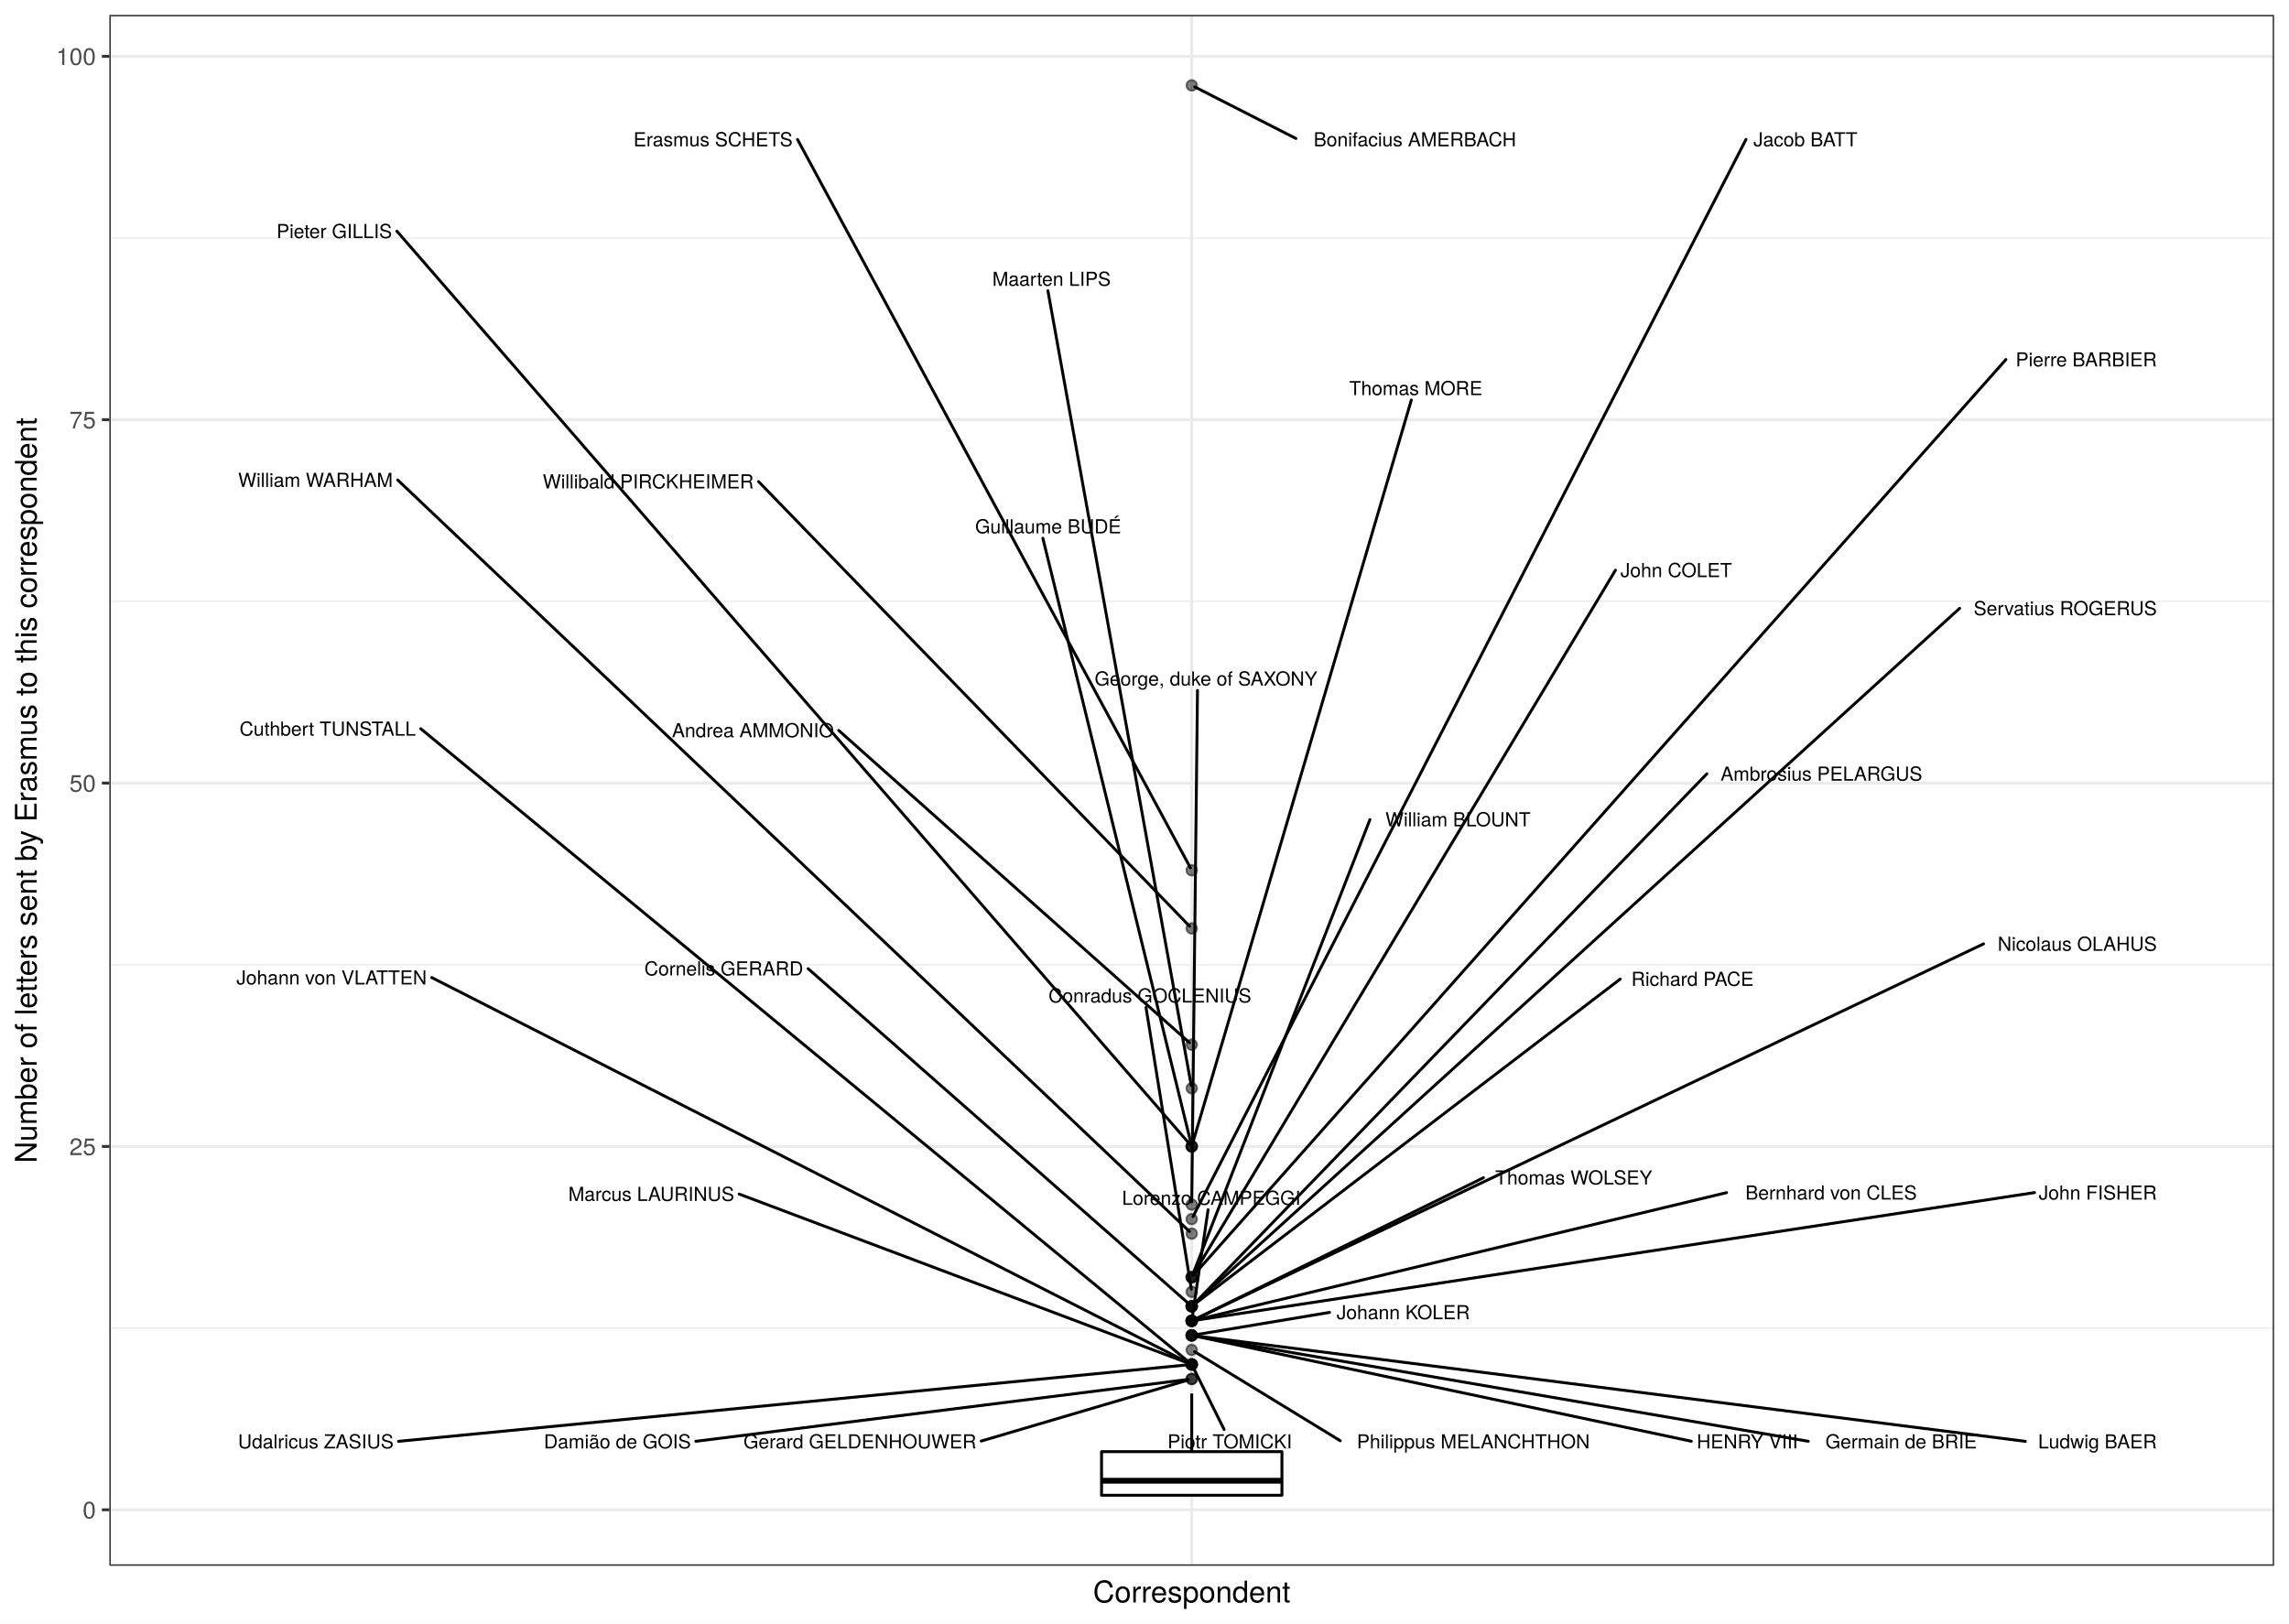
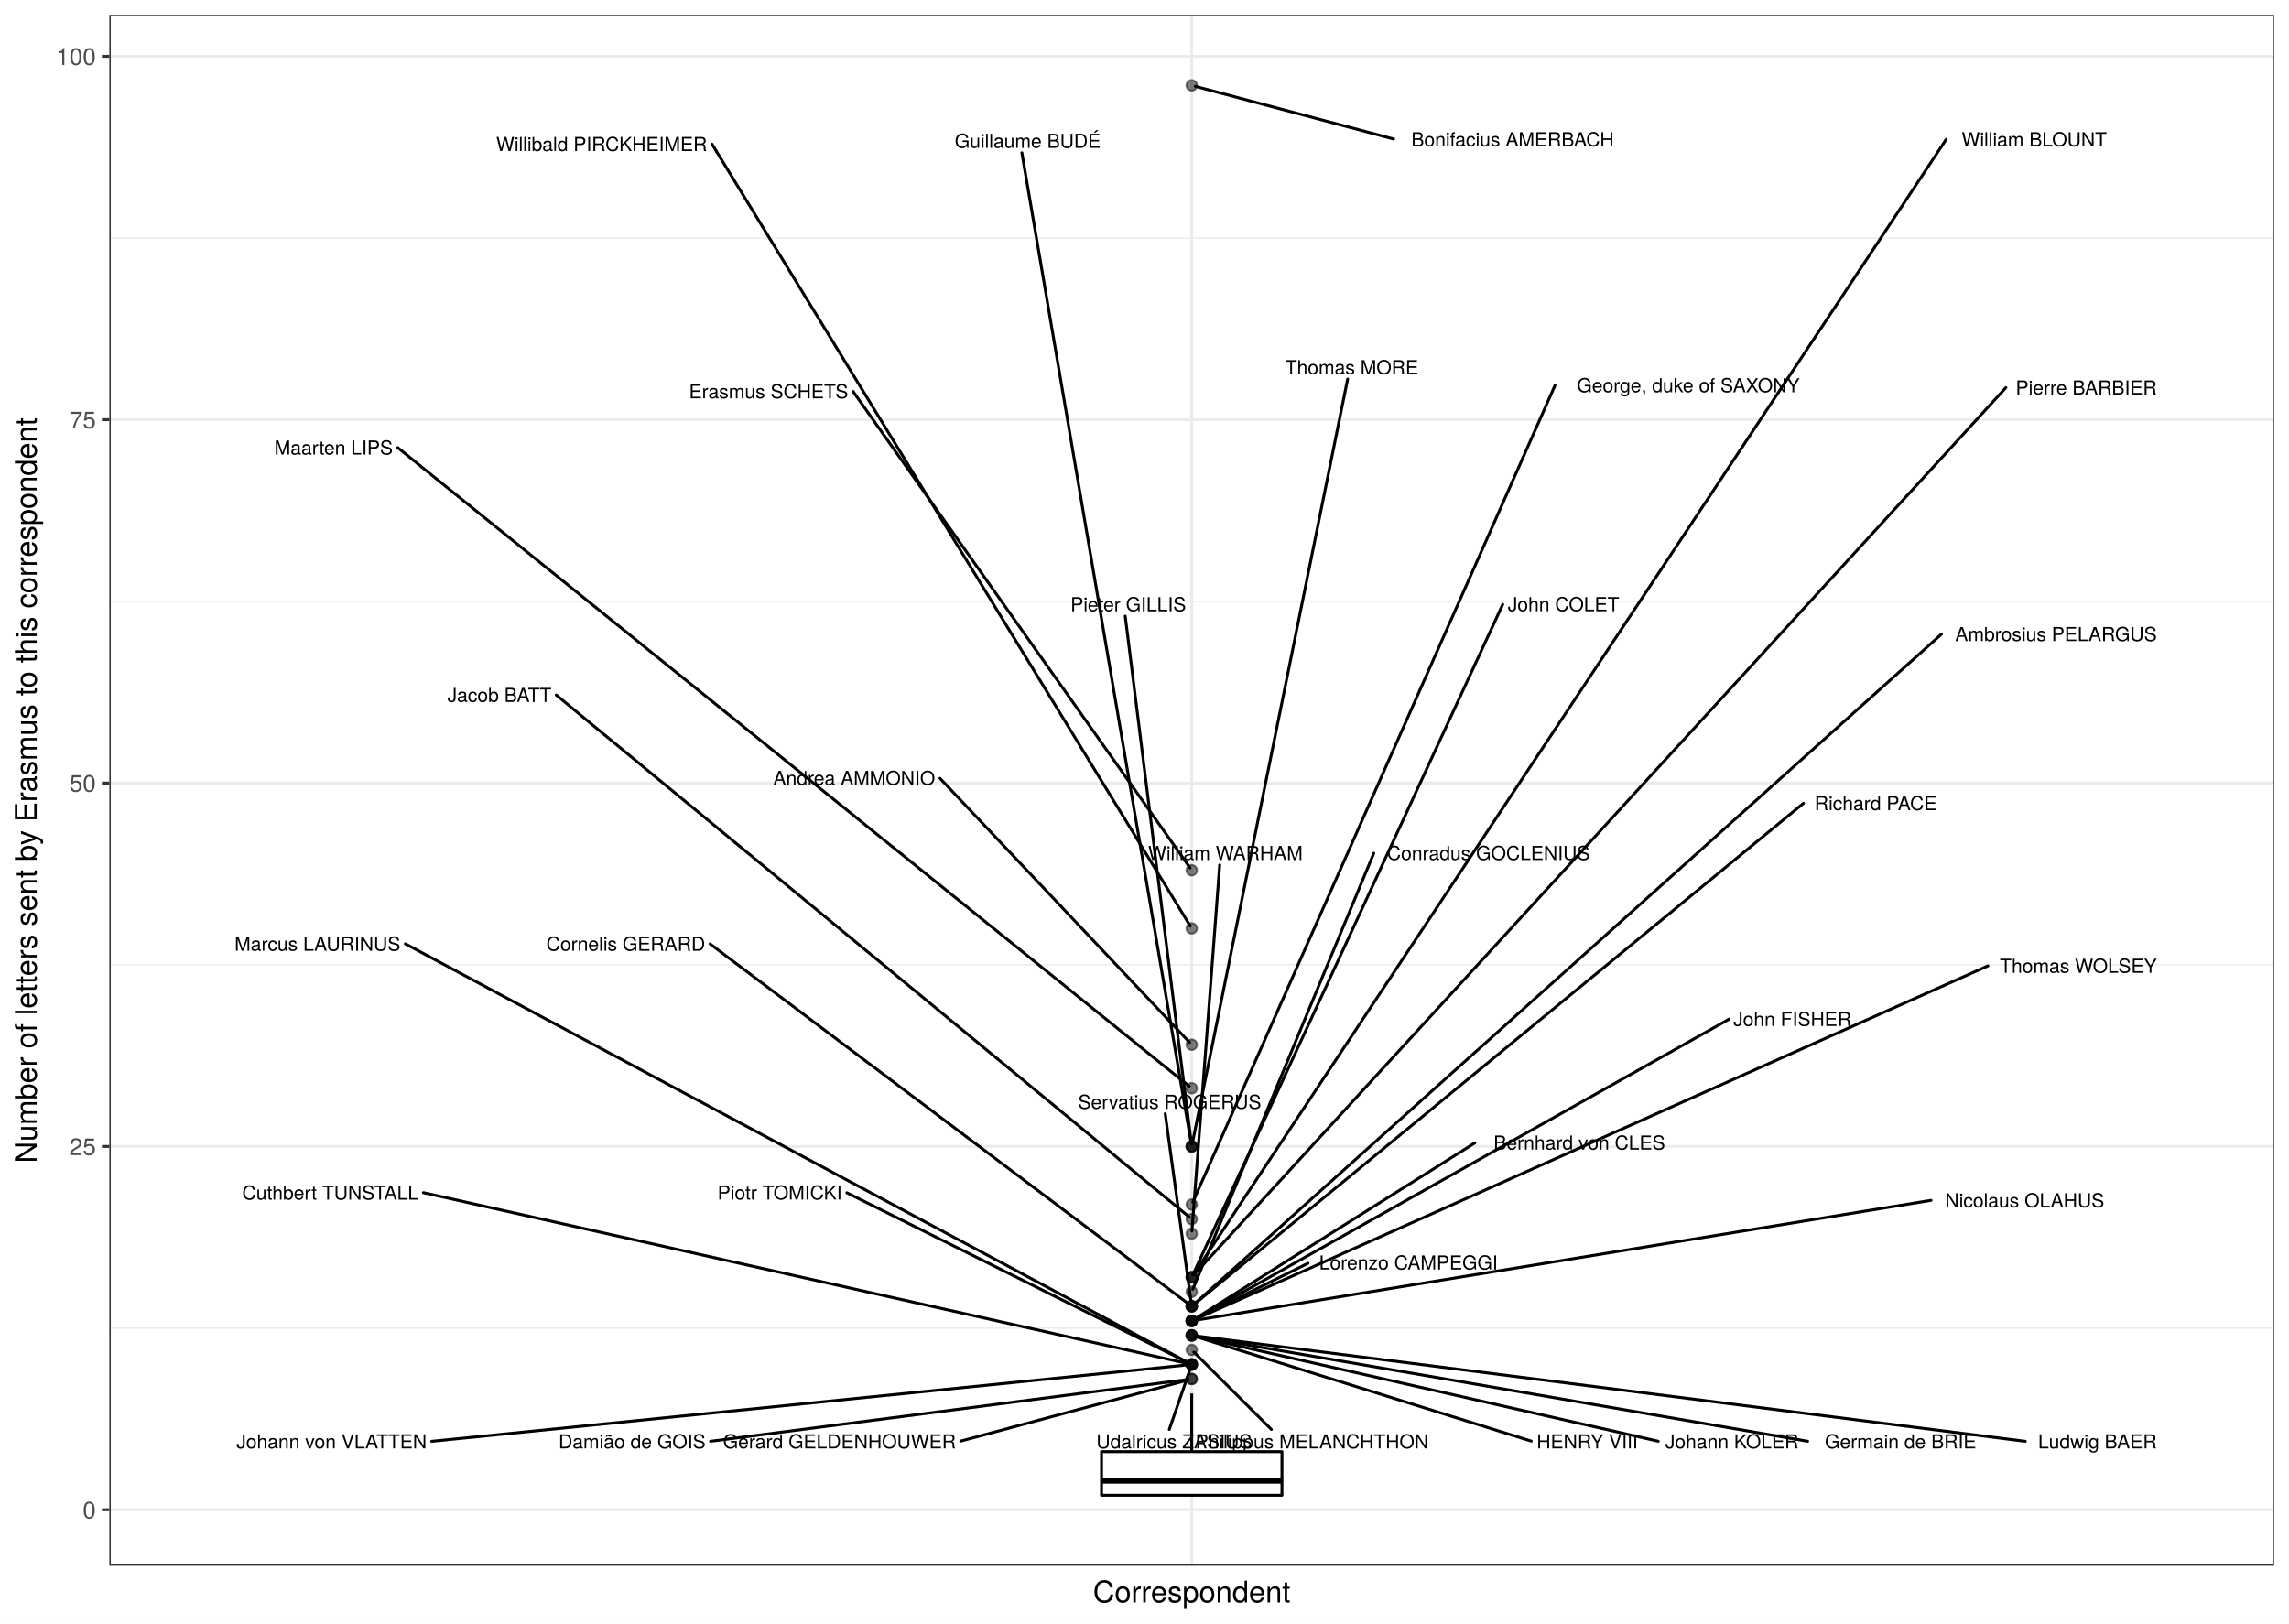
<svg xmlns="http://www.w3.org/2000/svg" class="svglite" width="842.40pt" height="597.60pt" viewBox="0 0 842.40 597.60">
  <defs>
    <style type="text/css">
    .svglite line, .svglite polyline, .svglite polygon, .svglite path, .svglite rect, .svglite circle {
      fill: none;
      stroke: #000000;
      stroke-linecap: round;
      stroke-linejoin: round;
      stroke-miterlimit: 10.00;
    }
    .svglite text {
      white-space: pre;
    }
  </style>
  </defs>
  <rect width="100%" height="100%" style="stroke: none; fill: #FFFFFF;" />
  <defs>
    <clipPath id="cpMC4wMHw4NDIuNDB8MC4wMHw1OTcuNjA=">
      <rect x="0.00" y="0.00" width="842.40" height="597.60" />
    </clipPath>
  </defs>
  <g clip-path="url(#cpMC4wMHw4NDIuNDB8MC4wMHw1OTcuNjA=)">
    <rect x="0" y="-0" width="842.40" height="597.60" style="stroke-width: 1.07; stroke: #FFFFFF; fill: #FFFFFF;" />
  </g>
  <defs>
    <clipPath id="cpNDAuMjR8ODM2LjkyfDUuNDh8NTc2LjMz">
      <rect x="40.24" y="5.48" width="796.68" height="570.85" />
    </clipPath>
  </defs>
  <g clip-path="url(#cpNDAuMjR8ODM2LjkyfDUuNDh8NTc2LjMz)">
    <rect x="40.24" y="5.48" width="796.68" height="570.85" style="stroke-width: 1.07; stroke: none; fill: #FFFFFF;" />
    <polyline points="40.24,488.86 836.92,488.86 " style="stroke-width: 0.53; stroke: #EBEBEB; stroke-linecap: butt;" />
    <polyline points="40.24,355.11 836.92,355.11 " style="stroke-width: 0.53; stroke: #EBEBEB; stroke-linecap: butt;" />
    <polyline points="40.24,221.35 836.92,221.35 " style="stroke-width: 0.53; stroke: #EBEBEB; stroke-linecap: butt;" />
    <polyline points="40.24,87.60 836.92,87.60 " style="stroke-width: 0.53; stroke: #EBEBEB; stroke-linecap: butt;" />
    <polyline points="40.24,555.73 836.92,555.73 " style="stroke-width: 1.07; stroke: #EBEBEB; stroke-linecap: butt;" />
    <polyline points="40.24,421.98 836.92,421.98 " style="stroke-width: 1.07; stroke: #EBEBEB; stroke-linecap: butt;" />
    <polyline points="40.24,288.23 836.92,288.23 " style="stroke-width: 1.07; stroke: #EBEBEB; stroke-linecap: butt;" />
    <polyline points="40.24,154.48 836.92,154.48 " style="stroke-width: 1.07; stroke: #EBEBEB; stroke-linecap: butt;" />
    <polyline points="40.24,20.73 836.92,20.73 " style="stroke-width: 1.07; stroke: #EBEBEB; stroke-linecap: butt;" />
    <polyline points="438.58,576.33 438.58,5.48 " style="stroke-width: 1.07; stroke: #EBEBEB; stroke-linecap: butt;" />
    <circle cx="438.58" cy="31.43" r="1.95" style="stroke-width: 0.71; stroke: #000000; stroke-opacity: 0.50; fill: #000000; fill-opacity: 0.50;" />
    <circle cx="438.58" cy="320.33" r="1.95" style="stroke-width: 0.71; stroke: #000000; stroke-opacity: 0.50; fill: #000000; fill-opacity: 0.50;" />
    <circle cx="438.58" cy="341.73" r="1.95" style="stroke-width: 0.71; stroke: #000000; stroke-opacity: 0.50; fill: #000000; fill-opacity: 0.50;" />
    <circle cx="438.58" cy="384.53" r="1.95" style="stroke-width: 0.71; stroke: #000000; stroke-opacity: 0.50; fill: #000000; fill-opacity: 0.50;" />
    <circle cx="438.58" cy="400.58" r="1.95" style="stroke-width: 0.71; stroke: #000000; stroke-opacity: 0.50; fill: #000000; fill-opacity: 0.50;" />
    <circle cx="438.58" cy="421.98" r="1.95" style="stroke-width: 0.71; stroke: #000000; stroke-opacity: 0.50; fill: #000000; fill-opacity: 0.50;" />
    <circle cx="438.58" cy="421.98" r="1.95" style="stroke-width: 0.71; stroke: #000000; stroke-opacity: 0.50; fill: #000000; fill-opacity: 0.50;" />
    <circle cx="438.58" cy="421.98" r="1.95" style="stroke-width: 0.71; stroke: #000000; stroke-opacity: 0.50; fill: #000000; fill-opacity: 0.50;" />
    <circle cx="438.58" cy="443.38" r="1.95" style="stroke-width: 0.71; stroke: #000000; stroke-opacity: 0.50; fill: #000000; fill-opacity: 0.50;" />
    <circle cx="438.58" cy="448.73" r="1.95" style="stroke-width: 0.71; stroke: #000000; stroke-opacity: 0.50; fill: #000000; fill-opacity: 0.50;" />
    <circle cx="438.58" cy="454.08" r="1.95" style="stroke-width: 0.71; stroke: #000000; stroke-opacity: 0.50; fill: #000000; fill-opacity: 0.50;" />
    <circle cx="438.58" cy="470.13" r="1.95" style="stroke-width: 0.71; stroke: #000000; stroke-opacity: 0.50; fill: #000000; fill-opacity: 0.50;" />
    <circle cx="438.58" cy="470.13" r="1.95" style="stroke-width: 0.71; stroke: #000000; stroke-opacity: 0.50; fill: #000000; fill-opacity: 0.50;" />
    <circle cx="438.58" cy="470.13" r="1.95" style="stroke-width: 0.71; stroke: #000000; stroke-opacity: 0.50; fill: #000000; fill-opacity: 0.50;" />
    <circle cx="438.58" cy="475.48" r="1.95" style="stroke-width: 0.71; stroke: #000000; stroke-opacity: 0.50; fill: #000000; fill-opacity: 0.50;" />
    <circle cx="438.58" cy="480.83" r="1.95" style="stroke-width: 0.71; stroke: #000000; stroke-opacity: 0.50; fill: #000000; fill-opacity: 0.50;" />
    <circle cx="438.58" cy="480.83" r="1.95" style="stroke-width: 0.71; stroke: #000000; stroke-opacity: 0.50; fill: #000000; fill-opacity: 0.50;" />
    <circle cx="438.58" cy="480.83" r="1.95" style="stroke-width: 0.71; stroke: #000000; stroke-opacity: 0.50; fill: #000000; fill-opacity: 0.50;" />
    <circle cx="438.58" cy="480.83" r="1.95" style="stroke-width: 0.71; stroke: #000000; stroke-opacity: 0.50; fill: #000000; fill-opacity: 0.50;" />
    <circle cx="438.58" cy="486.18" r="1.95" style="stroke-width: 0.71; stroke: #000000; stroke-opacity: 0.50; fill: #000000; fill-opacity: 0.50;" />
    <circle cx="438.58" cy="486.18" r="1.95" style="stroke-width: 0.71; stroke: #000000; stroke-opacity: 0.50; fill: #000000; fill-opacity: 0.50;" />
    <circle cx="438.58" cy="486.18" r="1.95" style="stroke-width: 0.71; stroke: #000000; stroke-opacity: 0.50; fill: #000000; fill-opacity: 0.50;" />
    <circle cx="438.58" cy="486.18" r="1.95" style="stroke-width: 0.71; stroke: #000000; stroke-opacity: 0.50; fill: #000000; fill-opacity: 0.50;" />
    <circle cx="438.58" cy="486.18" r="1.95" style="stroke-width: 0.71; stroke: #000000; stroke-opacity: 0.50; fill: #000000; fill-opacity: 0.50;" />
    <circle cx="438.58" cy="491.53" r="1.95" style="stroke-width: 0.71; stroke: #000000; stroke-opacity: 0.50; fill: #000000; fill-opacity: 0.50;" />
    <circle cx="438.58" cy="491.53" r="1.95" style="stroke-width: 0.71; stroke: #000000; stroke-opacity: 0.50; fill: #000000; fill-opacity: 0.50;" />
    <circle cx="438.58" cy="491.53" r="1.95" style="stroke-width: 0.71; stroke: #000000; stroke-opacity: 0.50; fill: #000000; fill-opacity: 0.50;" />
    <circle cx="438.58" cy="491.53" r="1.95" style="stroke-width: 0.71; stroke: #000000; stroke-opacity: 0.50; fill: #000000; fill-opacity: 0.50;" />
    <circle cx="438.58" cy="496.88" r="1.95" style="stroke-width: 0.71; stroke: #000000; stroke-opacity: 0.50; fill: #000000; fill-opacity: 0.50;" />
    <circle cx="438.58" cy="502.23" r="1.95" style="stroke-width: 0.71; stroke: #000000; stroke-opacity: 0.50; fill: #000000; fill-opacity: 0.50;" />
    <circle cx="438.58" cy="502.23" r="1.95" style="stroke-width: 0.71; stroke: #000000; stroke-opacity: 0.50; fill: #000000; fill-opacity: 0.50;" />
    <circle cx="438.58" cy="502.23" r="1.95" style="stroke-width: 0.71; stroke: #000000; stroke-opacity: 0.50; fill: #000000; fill-opacity: 0.50;" />
    <circle cx="438.58" cy="502.23" r="1.95" style="stroke-width: 0.71; stroke: #000000; stroke-opacity: 0.50; fill: #000000; fill-opacity: 0.50;" />
    <circle cx="438.58" cy="502.23" r="1.95" style="stroke-width: 0.71; stroke: #000000; stroke-opacity: 0.50; fill: #000000; fill-opacity: 0.50;" />
    <circle cx="438.58" cy="507.58" r="1.95" style="stroke-width: 0.71; stroke: #000000; stroke-opacity: 0.50; fill: #000000; fill-opacity: 0.50;" />
    <circle cx="438.58" cy="507.58" r="1.95" style="stroke-width: 0.71; stroke: #000000; stroke-opacity: 0.50; fill: #000000; fill-opacity: 0.50;" />
    <line x1="438.58" y1="534.33" x2="438.58" y2="512.93" style="stroke-width: 1.07; stroke-linecap: butt;" />
    <line x1="438.58" y1="550.38" x2="438.58" y2="550.38" style="stroke-width: 1.07; stroke-linecap: butt;" />
    <polygon points="405.39,534.33 405.39,550.38 471.78,550.38 471.78,534.33 405.39,534.33 " style="stroke-width: 1.07; fill: #FFFFFF;" />
    <line x1="405.39" y1="545.03" x2="471.78" y2="545.03" style="stroke-width: 2.13; stroke-linecap: butt;" />
-     <line x1="476.93" y1="50.97" x2="439.69" y2="31.99" style="stroke-width: 1.07;" />
-     <line x1="293.50" y1="51.33" x2="438.09" y2="319.42" style="stroke-width: 1.07;" />
-     <line x1="279.18" y1="177.27" x2="437.80" y2="340.93" style="stroke-width: 1.07;" />
-     <line x1="308.68" y1="268.87" x2="437.73" y2="383.77" style="stroke-width: 1.07;" />
-     <line x1="385.65" y1="107.01" x2="438.41" y2="399.61" style="stroke-width: 1.07;" />
-     <line x1="519.40" y1="147.24" x2="438.86" y2="421.03" style="stroke-width: 1.07;" />
-     <line x1="146.07" y1="85.09" x2="437.86" y2="421.15" style="stroke-width: 1.07;" />
-     <line x1="383.80" y1="198.12" x2="438.35" y2="421.02" style="stroke-width: 1.07;" />
-     <line x1="440.70" y1="254.14" x2="438.59" y2="442.40" style="stroke-width: 1.07;" />
-     <line x1="642.56" y1="51.31" x2="439.05" y2="447.81" style="stroke-width: 1.07;" />
-     <line x1="146.36" y1="176.67" x2="437.76" y2="453.30" style="stroke-width: 1.07;" />
-     <line x1="738.22" y1="132.33" x2="439.31" y2="469.31" style="stroke-width: 1.07;" />
-     <line x1="594.52" y1="209.88" x2="439.12" y2="469.23" style="stroke-width: 1.07;" />
-     <line x1="504.16" y1="301.67" x2="438.95" y2="469.19" style="stroke-width: 1.07;" />
-     <line x1="421.76" y1="370.82" x2="438.43" y2="474.51" style="stroke-width: 1.07;" />
-     <line x1="297.41" y1="356.55" x2="437.72" y2="480.07" style="stroke-width: 1.07;" />
-     <line x1="721.19" y1="223.91" x2="439.43" y2="480.06" style="stroke-width: 1.07;" />
-     <line x1="628.16" y1="284.82" x2="439.36" y2="480.03" style="stroke-width: 1.07;" />
-     <line x1="596.29" y1="360.37" x2="439.52" y2="480.12" style="stroke-width: 1.07;" />
-     <line x1="444.60" y1="445.29" x2="438.73" y2="485.21" style="stroke-width: 1.07;" />
-     <line x1="729.99" y1="347.42" x2="439.72" y2="485.64" style="stroke-width: 1.07;" />
-     <line x1="748.76" y1="438.97" x2="439.92" y2="485.98" style="stroke-width: 1.07;" />
-     <line x1="635.41" y1="438.99" x2="439.88" y2="485.87" style="stroke-width: 1.07;" />
-     <line x1="545.92" y1="433.51" x2="439.71" y2="485.63" style="stroke-width: 1.07;" />
+     <line x1="512.87" y1="51.17" x2="439.86" y2="31.77" style="stroke-width: 1.07;" />
+     <line x1="313.96" y1="144.11" x2="437.97" y2="319.46" style="stroke-width: 1.07;" />
+     <line x1="262.04" y1="53.06" x2="438.04" y2="340.84" style="stroke-width: 1.07;" />
+     <line x1="345.93" y1="286.48" x2="437.82" y2="383.72" style="stroke-width: 1.07;" />
+     <line x1="146.37" y1="164.77" x2="437.68" y2="399.85" style="stroke-width: 1.07;" />
+     <line x1="495.96" y1="139.54" x2="438.78" y2="421.01" style="stroke-width: 1.07;" />
+     <line x1="414.11" y1="226.79" x2="438.46" y2="421.01" style="stroke-width: 1.07;" />
+     <line x1="376.07" y1="56.23" x2="438.42" y2="421.01" style="stroke-width: 1.07;" />
+     <line x1="572.28" y1="141.85" x2="439.00" y2="442.45" style="stroke-width: 1.07;" />
+     <line x1="204.73" y1="255.84" x2="437.69" y2="447.99" style="stroke-width: 1.07;" />
+     <line x1="448.88" y1="318.37" x2="438.66" y2="453.11" style="stroke-width: 1.07;" />
+     <line x1="738.22" y1="142.67" x2="439.33" y2="469.32" style="stroke-width: 1.07;" />
+     <line x1="553.05" y1="222.45" x2="439.01" y2="469.20" style="stroke-width: 1.07;" />
+     <line x1="716.24" y1="51.31" x2="439.17" y2="469.25" style="stroke-width: 1.07;" />
+     <line x1="505.58" y1="314.07" x2="438.97" y2="474.55" style="stroke-width: 1.07;" />
+     <line x1="261.33" y1="347.45" x2="437.64" y2="480.12" style="stroke-width: 1.07;" />
+     <line x1="428.83" y1="409.95" x2="438.45" y2="479.86" style="stroke-width: 1.07;" />
+     <line x1="714.50" y1="233.42" x2="439.43" y2="480.07" style="stroke-width: 1.07;" />
+     <line x1="663.73" y1="295.66" x2="439.48" y2="480.10" style="stroke-width: 1.07;" />
+     <line x1="481.38" y1="464.99" x2="439.70" y2="485.63" style="stroke-width: 1.07;" />
+     <line x1="710.65" y1="441.83" x2="439.91" y2="485.97" style="stroke-width: 1.07;" />
+     <line x1="636.37" y1="375.12" x2="439.66" y2="485.58" style="stroke-width: 1.07;" />
+     <line x1="542.78" y1="420.69" x2="439.61" y2="485.54" style="stroke-width: 1.07;" />
+     <line x1="731.60" y1="355.52" x2="439.74" y2="485.67" style="stroke-width: 1.07;" />
    <line x1="745.36" y1="530.53" x2="439.92" y2="491.70" style="stroke-width: 1.07;" />
-     <line x1="665.47" y1="530.51" x2="439.91" y2="491.76" style="stroke-width: 1.07;" />
-     <line x1="489.30" y1="483.07" x2="439.91" y2="491.31" style="stroke-width: 1.07;" />
-     <line x1="622.45" y1="530.50" x2="439.89" y2="491.81" style="stroke-width: 1.07;" />
-     <line x1="493.24" y1="530.31" x2="439.62" y2="497.52" style="stroke-width: 1.07;" />
-     <line x1="154.85" y1="268.24" x2="437.69" y2="501.49" style="stroke-width: 1.07;" />
-     <line x1="450.49" y1="526.15" x2="439.04" y2="503.15" style="stroke-width: 1.07;" />
-     <line x1="158.86" y1="359.81" x2="437.47" y2="501.67" style="stroke-width: 1.07;" />
-     <line x1="146.66" y1="530.53" x2="437.23" y2="502.36" style="stroke-width: 1.07;" />
-     <line x1="272.02" y1="439.52" x2="437.38" y2="501.78" style="stroke-width: 1.07;" />
-     <line x1="361.11" y1="530.43" x2="437.32" y2="507.95" style="stroke-width: 1.07;" />
-     <line x1="256.08" y1="530.52" x2="437.24" y2="507.75" style="stroke-width: 1.07;" />
-     <text x="557.98" y="53.86" text-anchor="end" style="font-size: 7.11px; font-family: &quot;TeX Gyre Heros&quot;;" textLength="79.25px" lengthAdjust="spacingAndGlyphs">Bonifacius AMERBACH</text>
-     <text x="291.70" y="53.86" text-anchor="end" style="font-size: 7.11px; font-family: &quot;TeX Gyre Heros&quot;;" textLength="61.03px" lengthAdjust="spacingAndGlyphs">Erasmus SCHETS</text>
-     <text x="277.38" y="179.78" text-anchor="end" style="font-size: 7.11px; font-family: &quot;TeX Gyre Heros&quot;;" textLength="80.46px" lengthAdjust="spacingAndGlyphs">Willibald PIRCKHEIMER</text>
-     <text x="306.88" y="271.37" text-anchor="end" style="font-size: 7.11px; font-family: &quot;TeX Gyre Heros&quot;;" textLength="63.36px" lengthAdjust="spacingAndGlyphs">Andrea AMMONIO</text>
-     <text x="408.78" y="105.21" text-anchor="end" style="font-size: 7.11px; font-family: &quot;TeX Gyre Heros&quot;;" textLength="46.55px" lengthAdjust="spacingAndGlyphs">Maarten LIPS</text>
-     <text x="545.54" y="145.44" text-anchor="end" style="font-size: 7.11px; font-family: &quot;TeX Gyre Heros&quot;;" textLength="51.60px" lengthAdjust="spacingAndGlyphs">Thomas MORE</text>
-     <text x="144.27" y="87.64" text-anchor="end" style="font-size: 7.11px; font-family: &quot;TeX Gyre Heros&quot;;" textLength="44.94px" lengthAdjust="spacingAndGlyphs">Pieter GILLIS</text>
-     <text x="412.61" y="196.32" text-anchor="end" style="font-size: 7.11px; font-family: &quot;TeX Gyre Heros&quot;;" textLength="58.38px" lengthAdjust="spacingAndGlyphs">Guillaume BUDÉ</text>
-     <text x="484.81" y="252.34" text-anchor="end" style="font-size: 7.11px; font-family: &quot;TeX Gyre Heros&quot;;" textLength="88.23px" lengthAdjust="spacingAndGlyphs">George, duke of SAXONY</text>
-     <text x="683.59" y="53.86" text-anchor="end" style="font-size: 7.11px; font-family: &quot;TeX Gyre Heros&quot;;" textLength="39.23px" lengthAdjust="spacingAndGlyphs">Jacob BATT</text>
-     <text x="144.56" y="179.22" text-anchor="end" style="font-size: 7.11px; font-family: &quot;TeX Gyre Heros&quot;;" textLength="61.07px" lengthAdjust="spacingAndGlyphs">William WARHAM</text>
-     <text x="793.76" y="134.88" text-anchor="end" style="font-size: 7.11px; font-family: &quot;TeX Gyre Heros&quot;;" textLength="53.74px" lengthAdjust="spacingAndGlyphs">Pierre BARBIER</text>
-     <text x="637.39" y="212.41" text-anchor="end" style="font-size: 7.11px; font-family: &quot;TeX Gyre Heros&quot;;" textLength="41.07px" lengthAdjust="spacingAndGlyphs">John COLET</text>
-     <text x="563.28" y="304.15" text-anchor="end" style="font-size: 7.11px; font-family: &quot;TeX Gyre Heros&quot;;" textLength="57.33px" lengthAdjust="spacingAndGlyphs">William BLOUNT</text>
-     <text x="460.50" y="369.02" text-anchor="end" style="font-size: 7.11px; font-family: &quot;TeX Gyre Heros&quot;;" textLength="77.72px" lengthAdjust="spacingAndGlyphs">Conradus GOCLENIUS</text>
-     <text x="295.61" y="359.05" text-anchor="end" style="font-size: 7.11px; font-family: &quot;TeX Gyre Heros&quot;;" textLength="60.82px" lengthAdjust="spacingAndGlyphs">Cornelis GERARD</text>
-     <text x="793.77" y="226.45" text-anchor="end" style="font-size: 7.11px; font-family: &quot;TeX Gyre Heros&quot;;" textLength="70.78px" lengthAdjust="spacingAndGlyphs">Servatius ROGERUS</text>
-     <text x="707.44" y="287.35" text-anchor="end" style="font-size: 7.11px; font-family: &quot;TeX Gyre Heros&quot;;" textLength="77.47px" lengthAdjust="spacingAndGlyphs">Ambrosius PELARGUS</text>
-     <text x="645.37" y="362.88" text-anchor="end" style="font-size: 7.11px; font-family: &quot;TeX Gyre Heros&quot;;" textLength="47.28px" lengthAdjust="spacingAndGlyphs">Richard PACE</text>
-     <text x="478.64" y="443.49" text-anchor="end" style="font-size: 7.11px; font-family: &quot;TeX Gyre Heros&quot;;" textLength="68.01px" lengthAdjust="spacingAndGlyphs">Lorenzo CAMPEGGI</text>
-     <text x="793.77" y="349.97" text-anchor="end" style="font-size: 7.11px; font-family: &quot;TeX Gyre Heros&quot;;" textLength="61.98px" lengthAdjust="spacingAndGlyphs">Nicolaus OLAHUS</text>
-     <text x="793.75" y="441.55" text-anchor="end" style="font-size: 7.11px; font-family: &quot;TeX Gyre Heros&quot;;" textLength="43.19px" lengthAdjust="spacingAndGlyphs">John FISHER</text>
-     <text x="705.45" y="441.54" text-anchor="end" style="font-size: 7.11px; font-family: &quot;TeX Gyre Heros&quot;;" textLength="68.24px" lengthAdjust="spacingAndGlyphs">Bernhard von CLES</text>
-     <text x="608.08" y="435.99" text-anchor="end" style="font-size: 7.11px; font-family: &quot;TeX Gyre Heros&quot;;" textLength="60.36px" lengthAdjust="spacingAndGlyphs">Thomas WOLSEY</text>
+     <line x1="665.26" y1="530.51" x2="439.91" y2="491.76" style="stroke-width: 1.07;" />
+     <line x1="610.27" y1="530.50" x2="439.88" y2="491.83" style="stroke-width: 1.07;" />
+     <line x1="563.55" y1="530.46" x2="439.83" y2="491.92" style="stroke-width: 1.07;" />
+     <line x1="467.89" y1="526.15" x2="439.38" y2="497.68" style="stroke-width: 1.07;" />
+     <line x1="155.82" y1="439.00" x2="437.28" y2="501.94" style="stroke-width: 1.07;" />
+     <line x1="311.67" y1="439.04" x2="437.46" y2="501.67" style="stroke-width: 1.07;" />
+     <line x1="158.86" y1="530.53" x2="437.23" y2="502.37" style="stroke-width: 1.07;" />
+     <line x1="430.33" y1="526.15" x2="438.26" y2="503.18" style="stroke-width: 1.07;" />
+     <line x1="149.17" y1="347.41" x2="437.49" y2="501.65" style="stroke-width: 1.07;" />
+     <line x1="353.60" y1="530.44" x2="437.31" y2="507.93" style="stroke-width: 1.07;" />
+     <line x1="261.49" y1="530.52" x2="437.24" y2="507.76" style="stroke-width: 1.07;" />
+     <text x="593.92" y="53.86" text-anchor="end" style="font-size: 7.11px; font-family: &quot;TeX Gyre Heros&quot;;" textLength="79.25px" lengthAdjust="spacingAndGlyphs">Bonifacius AMERBACH</text>
+     <text x="312.16" y="146.62" text-anchor="end" style="font-size: 7.11px; font-family: &quot;TeX Gyre Heros&quot;;" textLength="61.03px" lengthAdjust="spacingAndGlyphs">Erasmus SCHETS</text>
+     <text x="260.24" y="55.60" text-anchor="end" style="font-size: 7.11px; font-family: &quot;TeX Gyre Heros&quot;;" textLength="80.46px" lengthAdjust="spacingAndGlyphs">Willibald PIRCKHEIMER</text>
+     <text x="344.13" y="288.94" text-anchor="end" style="font-size: 7.11px; font-family: &quot;TeX Gyre Heros&quot;;" textLength="63.36px" lengthAdjust="spacingAndGlyphs">Andrea AMMONIO</text>
+     <text x="144.57" y="167.32" text-anchor="end" style="font-size: 7.11px; font-family: &quot;TeX Gyre Heros&quot;;" textLength="46.55px" lengthAdjust="spacingAndGlyphs">Maarten LIPS</text>
+     <text x="521.97" y="137.74" text-anchor="end" style="font-size: 7.11px; font-family: &quot;TeX Gyre Heros&quot;;" textLength="51.60px" lengthAdjust="spacingAndGlyphs">Thomas MORE</text>
+     <text x="436.48" y="224.99" text-anchor="end" style="font-size: 7.11px; font-family: &quot;TeX Gyre Heros&quot;;" textLength="44.94px" lengthAdjust="spacingAndGlyphs">Pieter GILLIS</text>
+     <text x="405.10" y="54.43" text-anchor="end" style="font-size: 7.11px; font-family: &quot;TeX Gyre Heros&quot;;" textLength="58.38px" lengthAdjust="spacingAndGlyphs">Guillaume BUDÉ</text>
+     <text x="662.31" y="144.39" text-anchor="end" style="font-size: 7.11px; font-family: &quot;TeX Gyre Heros&quot;;" textLength="88.23px" lengthAdjust="spacingAndGlyphs">George, duke of SAXONY</text>
+     <text x="202.93" y="258.37" text-anchor="end" style="font-size: 7.11px; font-family: &quot;TeX Gyre Heros&quot;;" textLength="39.23px" lengthAdjust="spacingAndGlyphs">Jacob BATT</text>
+     <text x="479.43" y="316.57" text-anchor="end" style="font-size: 7.11px; font-family: &quot;TeX Gyre Heros&quot;;" textLength="61.07px" lengthAdjust="spacingAndGlyphs">William WARHAM</text>
+     <text x="793.76" y="145.22" text-anchor="end" style="font-size: 7.11px; font-family: &quot;TeX Gyre Heros&quot;;" textLength="53.74px" lengthAdjust="spacingAndGlyphs">Pierre BARBIER</text>
+     <text x="595.92" y="224.97" text-anchor="end" style="font-size: 7.11px; font-family: &quot;TeX Gyre Heros&quot;;" textLength="41.07px" lengthAdjust="spacingAndGlyphs">John COLET</text>
+     <text x="775.36" y="53.86" text-anchor="end" style="font-size: 7.11px; font-family: &quot;TeX Gyre Heros&quot;;" textLength="57.33px" lengthAdjust="spacingAndGlyphs">William BLOUNT</text>
+     <text x="585.10" y="316.55" text-anchor="end" style="font-size: 7.11px; font-family: &quot;TeX Gyre Heros&quot;;" textLength="77.72px" lengthAdjust="spacingAndGlyphs">Conradus GOCLENIUS</text>
+     <text x="259.53" y="349.96" text-anchor="end" style="font-size: 7.11px; font-family: &quot;TeX Gyre Heros&quot;;" textLength="60.82px" lengthAdjust="spacingAndGlyphs">Cornelis GERARD</text>
+     <text x="464.17" y="408.15" text-anchor="end" style="font-size: 7.11px; font-family: &quot;TeX Gyre Heros&quot;;" textLength="70.78px" lengthAdjust="spacingAndGlyphs">Servatius ROGERUS</text>
+     <text x="793.78" y="235.97" text-anchor="end" style="font-size: 7.11px; font-family: &quot;TeX Gyre Heros&quot;;" textLength="77.47px" lengthAdjust="spacingAndGlyphs">Ambrosius PELARGUS</text>
+     <text x="712.81" y="298.20" text-anchor="end" style="font-size: 7.11px; font-family: &quot;TeX Gyre Heros&quot;;" textLength="47.28px" lengthAdjust="spacingAndGlyphs">Richard PACE</text>
+     <text x="551.19" y="467.30" text-anchor="end" style="font-size: 7.11px; font-family: &quot;TeX Gyre Heros&quot;;" textLength="68.01px" lengthAdjust="spacingAndGlyphs">Lorenzo CAMPEGGI</text>
+     <text x="774.42" y="444.40" text-anchor="end" style="font-size: 7.11px; font-family: &quot;TeX Gyre Heros&quot;;" textLength="61.98px" lengthAdjust="spacingAndGlyphs">Nicolaus OLAHUS</text>
+     <text x="681.36" y="377.65" text-anchor="end" style="font-size: 7.11px; font-family: &quot;TeX Gyre Heros&quot;;" textLength="43.19px" lengthAdjust="spacingAndGlyphs">John FISHER</text>
+     <text x="612.82" y="423.16" text-anchor="end" style="font-size: 7.11px; font-family: &quot;TeX Gyre Heros&quot;;" textLength="68.24px" lengthAdjust="spacingAndGlyphs">Bernhard von CLES</text>
+     <text x="793.76" y="358.07" text-anchor="end" style="font-size: 7.11px; font-family: &quot;TeX Gyre Heros&quot;;" textLength="60.36px" lengthAdjust="spacingAndGlyphs">Thomas WOLSEY</text>
    <text x="793.75" y="533.13" text-anchor="end" style="font-size: 7.11px; font-family: &quot;TeX Gyre Heros&quot;;" textLength="46.58px" lengthAdjust="spacingAndGlyphs">Ludwig BAER</text>
-     <text x="727.51" y="533.13" text-anchor="end" style="font-size: 7.11px; font-family: &quot;TeX Gyre Heros&quot;;" textLength="60.24px" lengthAdjust="spacingAndGlyphs">Germain de BRIE</text>
-     <text x="540.94" y="485.58" text-anchor="end" style="font-size: 7.11px; font-family: &quot;TeX Gyre Heros&quot;;" textLength="49.84px" lengthAdjust="spacingAndGlyphs">Johann KOLER</text>
-     <text x="661.63" y="533.13" text-anchor="end" style="font-size: 7.11px; font-family: &quot;TeX Gyre Heros&quot;;" textLength="37.38px" lengthAdjust="spacingAndGlyphs">HENRY VIII</text>
-     <text x="585.07" y="533.13" text-anchor="end" style="font-size: 7.11px; font-family: &quot;TeX Gyre Heros&quot;;" textLength="90.03px" lengthAdjust="spacingAndGlyphs">Philippus MELANCHTHON</text>
-     <text x="153.05" y="270.79" text-anchor="end" style="font-size: 7.11px; font-family: &quot;TeX Gyre Heros&quot;;" textLength="69.55px" lengthAdjust="spacingAndGlyphs">Cuthbert TUNSTALL</text>
-     <text x="475.48" y="533.13" text-anchor="end" style="font-size: 7.11px; font-family: &quot;TeX Gyre Heros&quot;;" textLength="48.30px" lengthAdjust="spacingAndGlyphs">Piotr TOMICKI</text>
-     <text x="157.06" y="362.36" text-anchor="end" style="font-size: 7.11px; font-family: &quot;TeX Gyre Heros&quot;;" textLength="73.56px" lengthAdjust="spacingAndGlyphs">Johann von VLATTEN</text>
-     <text x="144.86" y="533.13" text-anchor="end" style="font-size: 7.11px; font-family: &quot;TeX Gyre Heros&quot;;" textLength="61.37px" lengthAdjust="spacingAndGlyphs">Udalricus ZASIUS</text>
-     <text x="270.22" y="442.05" text-anchor="end" style="font-size: 7.11px; font-family: &quot;TeX Gyre Heros&quot;;" textLength="63.88px" lengthAdjust="spacingAndGlyphs">Marcus LAURINUS</text>
-     <text x="359.31" y="533.13" text-anchor="end" style="font-size: 7.11px; font-family: &quot;TeX Gyre Heros&quot;;" textLength="88.57px" lengthAdjust="spacingAndGlyphs">Gerard GELDENHOUWER</text>
-     <text x="254.28" y="533.13" text-anchor="end" style="font-size: 7.11px; font-family: &quot;TeX Gyre Heros&quot;;" textLength="58.54px" lengthAdjust="spacingAndGlyphs">Damião de GOIS</text>
+     <text x="727.30" y="533.13" text-anchor="end" style="font-size: 7.11px; font-family: &quot;TeX Gyre Heros&quot;;" textLength="60.24px" lengthAdjust="spacingAndGlyphs">Germain de BRIE</text>
+     <text x="661.91" y="533.13" text-anchor="end" style="font-size: 7.11px; font-family: &quot;TeX Gyre Heros&quot;;" textLength="49.84px" lengthAdjust="spacingAndGlyphs">Johann KOLER</text>
+     <text x="602.74" y="533.13" text-anchor="end" style="font-size: 7.11px; font-family: &quot;TeX Gyre Heros&quot;;" textLength="37.38px" lengthAdjust="spacingAndGlyphs">HENRY VIII</text>
+     <text x="525.69" y="533.13" text-anchor="end" style="font-size: 7.11px; font-family: &quot;TeX Gyre Heros&quot;;" textLength="90.03px" lengthAdjust="spacingAndGlyphs">Philippus MELANCHTHON</text>
+     <text x="154.02" y="441.57" text-anchor="end" style="font-size: 7.11px; font-family: &quot;TeX Gyre Heros&quot;;" textLength="69.55px" lengthAdjust="spacingAndGlyphs">Cuthbert TUNSTALL</text>
+     <text x="309.87" y="441.54" text-anchor="end" style="font-size: 7.11px; font-family: &quot;TeX Gyre Heros&quot;;" textLength="48.30px" lengthAdjust="spacingAndGlyphs">Piotr TOMICKI</text>
+     <text x="157.06" y="533.13" text-anchor="end" style="font-size: 7.11px; font-family: &quot;TeX Gyre Heros&quot;;" textLength="73.56px" lengthAdjust="spacingAndGlyphs">Johann von VLATTEN</text>
+     <text x="460.75" y="533.13" text-anchor="end" style="font-size: 7.11px; font-family: &quot;TeX Gyre Heros&quot;;" textLength="61.37px" lengthAdjust="spacingAndGlyphs">Udalricus ZASIUS</text>
+     <text x="147.37" y="349.96" text-anchor="end" style="font-size: 7.11px; font-family: &quot;TeX Gyre Heros&quot;;" textLength="63.88px" lengthAdjust="spacingAndGlyphs">Marcus LAURINUS</text>
+     <text x="351.80" y="533.13" text-anchor="end" style="font-size: 7.11px; font-family: &quot;TeX Gyre Heros&quot;;" textLength="88.57px" lengthAdjust="spacingAndGlyphs">Gerard GELDENHOUWER</text>
+     <text x="259.69" y="533.13" text-anchor="end" style="font-size: 7.11px; font-family: &quot;TeX Gyre Heros&quot;;" textLength="58.54px" lengthAdjust="spacingAndGlyphs">Damião de GOIS</text>
    <rect x="40.24" y="5.48" width="796.68" height="570.85" style="stroke-width: 1.07; stroke: #333333;" />
  </g>
  <g clip-path="url(#cpMC4wMHw4NDIuNDB8MC4wMHw1OTcuNjA=)">
    <text x="35.31" y="558.94" text-anchor="end" style="font-size: 8.80px;fill: #4D4D4D; font-family: &quot;TeX Gyre Heros&quot;;" textLength="5.59px" lengthAdjust="spacingAndGlyphs">0</text>
    <text x="35.31" y="425.19" text-anchor="end" style="font-size: 8.80px;fill: #4D4D4D; font-family: &quot;TeX Gyre Heros&quot;;" textLength="11.19px" lengthAdjust="spacingAndGlyphs">25</text>
    <text x="35.31" y="291.44" text-anchor="end" style="font-size: 8.80px;fill: #4D4D4D; font-family: &quot;TeX Gyre Heros&quot;;" textLength="11.19px" lengthAdjust="spacingAndGlyphs">50</text>
    <text x="35.31" y="157.69" text-anchor="end" style="font-size: 8.80px;fill: #4D4D4D; font-family: &quot;TeX Gyre Heros&quot;;" textLength="11.19px" lengthAdjust="spacingAndGlyphs">75</text>
    <text x="35.31" y="23.93" text-anchor="end" style="font-size: 8.80px;fill: #4D4D4D; font-family: &quot;TeX Gyre Heros&quot;;" textLength="16.78px" lengthAdjust="spacingAndGlyphs">100</text>
    <polyline points="37.50,555.73 40.24,555.73 " style="stroke-width: 1.07; stroke: #333333; stroke-linecap: butt;" />
    <polyline points="37.50,421.98 40.24,421.98 " style="stroke-width: 1.07; stroke: #333333; stroke-linecap: butt;" />
    <polyline points="37.50,288.23 40.24,288.23 " style="stroke-width: 1.07; stroke: #333333; stroke-linecap: butt;" />
    <polyline points="37.50,154.48 40.24,154.48 " style="stroke-width: 1.07; stroke: #333333; stroke-linecap: butt;" />
    <polyline points="37.50,20.73 40.24,20.73 " style="stroke-width: 1.07; stroke: #333333; stroke-linecap: butt;" />
    <text x="438.58" y="589.83" text-anchor="middle" style="font-size: 11.00px; font-family: &quot;TeX Gyre Heros&quot;;" textLength="81.24px" lengthAdjust="spacingAndGlyphs">Correspondent</text>
    <text transform="translate(13.50,290.91) rotate(-90)" text-anchor="middle" style="font-size: 11.00px; font-family: &quot;TeX Gyre Heros&quot;;" textLength="313.61px" lengthAdjust="spacingAndGlyphs">Number of letters sent by Erasmus to this correspondent</text>
  </g>
</svg>
